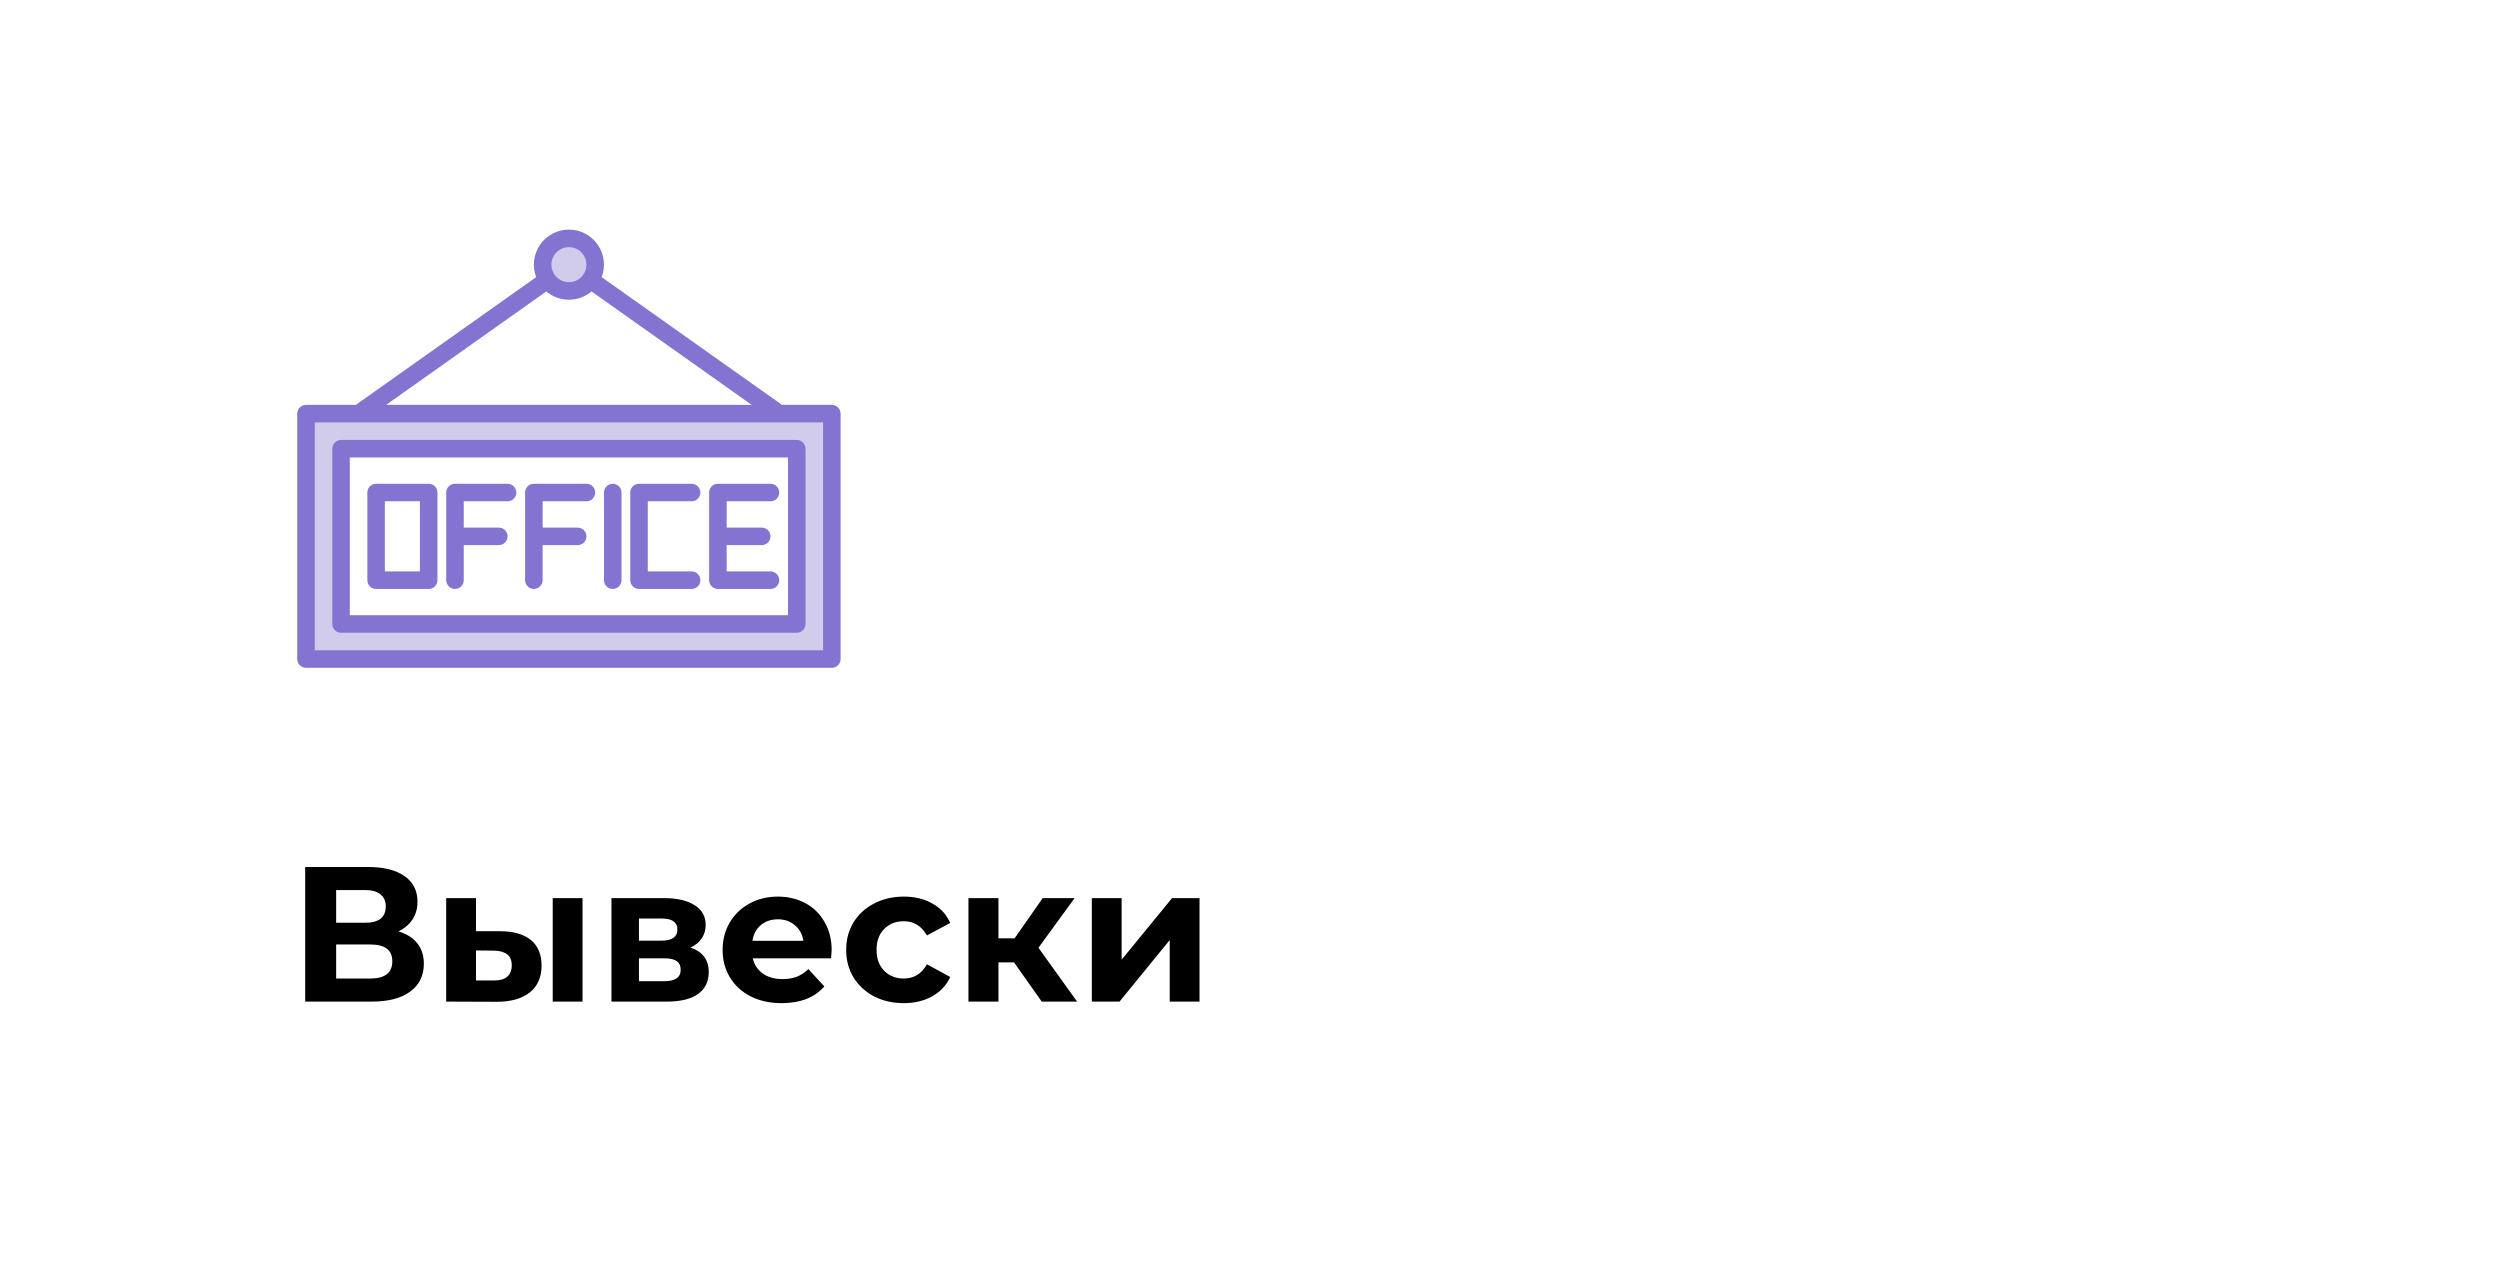
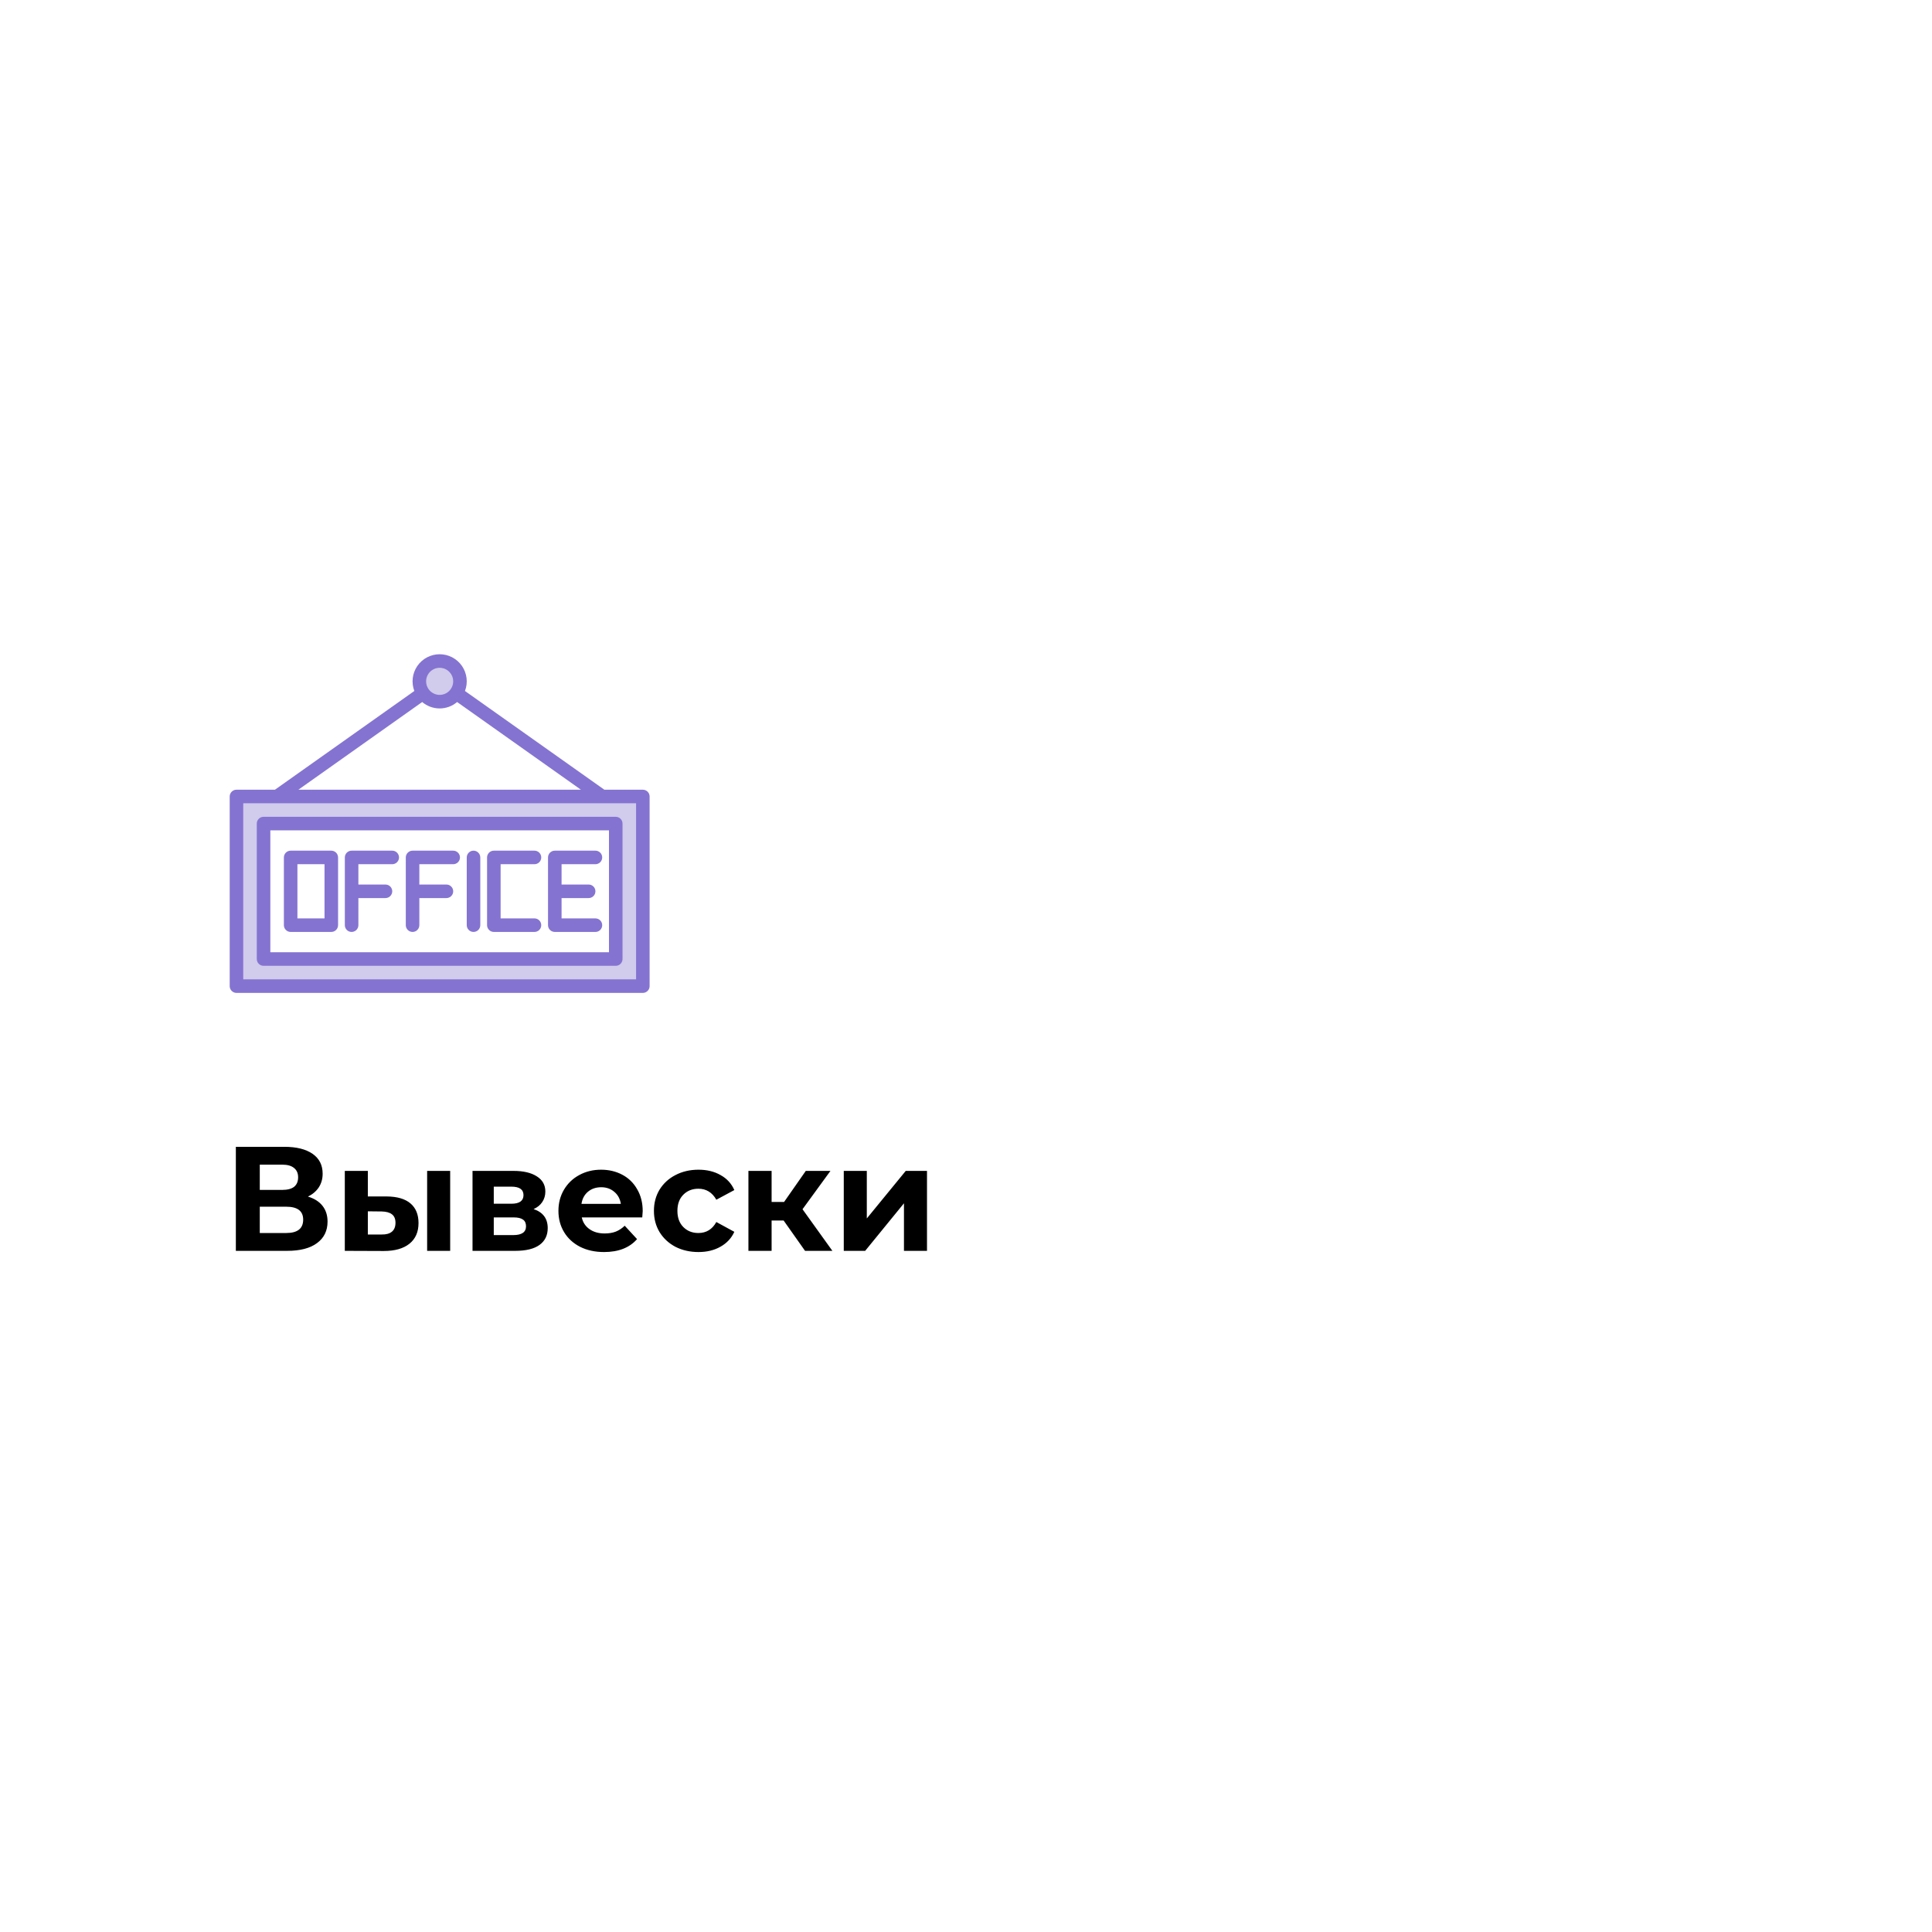
- <svg xmlns="http://www.w3.org/2000/svg" width="312" height="158" viewBox="0 0 312 158" fill="none">
+ <svg xmlns="http://www.w3.org/2000/svg" width="250" height="250" viewBox="0 0 312 158" fill="none">
  <path d="M49.728 116.24C50.752 116.544 51.536 117.04 52.08 117.728C52.624 118.416 52.896 119.264 52.896 120.272C52.896 121.76 52.328 122.92 51.192 123.752C50.072 124.584 48.464 125 46.368 125H38.088V108.2H45.912C47.864 108.2 49.384 108.576 50.472 109.328C51.56 110.08 52.104 111.152 52.104 112.544C52.104 113.376 51.896 114.112 51.48 114.752C51.064 115.376 50.48 115.872 49.728 116.24ZM41.952 115.16H45.576C46.424 115.16 47.064 114.992 47.496 114.656C47.928 114.304 48.144 113.792 48.144 113.12C48.144 112.464 47.92 111.96 47.472 111.608C47.04 111.256 46.408 111.08 45.576 111.08H41.952V115.16ZM46.224 122.12C48.048 122.12 48.96 121.4 48.96 119.96C48.96 118.568 48.048 117.872 46.224 117.872H41.952V122.12H46.224ZM62.475 116.216C64.155 116.232 65.427 116.608 66.291 117.344C67.155 118.08 67.587 119.136 67.587 120.512C67.587 121.952 67.099 123.064 66.123 123.848C65.147 124.632 63.763 125.024 61.971 125.024L55.683 125V112.088H59.403V116.216H62.475ZM68.979 112.088H72.699V125H68.979V112.088ZM61.635 122.36C62.355 122.376 62.907 122.224 63.291 121.904C63.675 121.584 63.867 121.104 63.867 120.464C63.867 119.84 63.675 119.384 63.291 119.096C62.923 118.808 62.371 118.656 61.635 118.64L59.403 118.616V122.36H61.635ZM86.172 118.256C87.692 118.768 88.452 119.792 88.452 121.328C88.452 122.496 88.012 123.4 87.132 124.04C86.252 124.68 84.94 125 83.196 125H76.308V112.088H82.908C84.524 112.088 85.788 112.384 86.7 112.976C87.612 113.552 88.068 114.368 88.068 115.424C88.068 116.064 87.9 116.632 87.564 117.128C87.244 117.608 86.78 117.984 86.172 118.256ZM79.74 117.392H82.572C83.884 117.392 84.54 116.928 84.54 116C84.54 115.088 83.884 114.632 82.572 114.632H79.74V117.392ZM82.884 122.456C84.26 122.456 84.948 121.984 84.948 121.04C84.948 120.544 84.788 120.184 84.468 119.96C84.148 119.72 83.644 119.6 82.956 119.6H79.74V122.456H82.884ZM103.79 118.592C103.79 118.64 103.766 118.976 103.718 119.6H93.95C94.126 120.4 94.541 121.032 95.198 121.496C95.853 121.96 96.669 122.192 97.645 122.192C98.317 122.192 98.909 122.096 99.421 121.904C99.95 121.696 100.438 121.376 100.886 120.944L102.878 123.104C101.662 124.496 99.885 125.192 97.549 125.192C96.094 125.192 94.805 124.912 93.686 124.352C92.566 123.776 91.701 122.984 91.094 121.976C90.486 120.968 90.181 119.824 90.181 118.544C90.181 117.28 90.478 116.144 91.07 115.136C91.677 114.112 92.501 113.32 93.541 112.76C94.597 112.184 95.773 111.896 97.07 111.896C98.334 111.896 99.478 112.168 100.502 112.712C101.526 113.256 102.326 114.04 102.902 115.064C103.494 116.072 103.79 117.248 103.79 118.592ZM97.094 114.728C96.246 114.728 95.534 114.968 94.957 115.448C94.382 115.928 94.029 116.584 93.901 117.416H100.262C100.134 116.6 99.781 115.952 99.206 115.472C98.629 114.976 97.925 114.728 97.094 114.728ZM112.803 125.192C111.427 125.192 110.187 124.912 109.083 124.352C107.995 123.776 107.139 122.984 106.515 121.976C105.907 120.968 105.603 119.824 105.603 118.544C105.603 117.264 105.907 116.12 106.515 115.112C107.139 114.104 107.995 113.32 109.083 112.76C110.187 112.184 111.427 111.896 112.803 111.896C114.163 111.896 115.347 112.184 116.355 112.76C117.379 113.32 118.123 114.128 118.587 115.184L115.683 116.744C115.011 115.56 114.043 114.968 112.779 114.968C111.803 114.968 110.995 115.288 110.355 115.928C109.715 116.568 109.395 117.44 109.395 118.544C109.395 119.648 109.715 120.52 110.355 121.16C110.995 121.8 111.803 122.12 112.779 122.12C114.059 122.12 115.027 121.528 115.683 120.344L118.587 121.928C118.123 122.952 117.379 123.752 116.355 124.328C115.347 124.904 114.163 125.192 112.803 125.192ZM126.551 120.104H124.607V125H120.863V112.088H124.607V117.104H126.623L130.127 112.088H134.111L129.599 118.28L134.423 125H130.007L126.551 120.104ZM136.261 112.088H139.981V119.768L146.269 112.088H149.701V125H145.981V117.32L139.717 125H136.261V112.088Z" fill="black" />
  <path d="M38.188 51.625V82.25H103.812V51.625H38.188ZM99.438 77.875H42.562V56H99.438V77.875Z" fill="#D1CBEC" />
  <path d="M71 36.312C72.812 36.312 74.281 34.843 74.281 33.031C74.281 31.219 72.812 29.75 71 29.75C69.188 29.75 67.719 31.219 67.719 33.031C67.719 34.843 69.188 36.312 71 36.312Z" fill="#D1CBEC" />
  <path d="M103.812 50.531H97.599L75.088 34.587C75.341 33.925 75.428 33.211 75.344 32.507C75.259 31.803 75.005 31.13 74.603 30.546C74.201 29.962 73.662 29.485 73.035 29.155C72.407 28.826 71.709 28.653 71 28.653C70.291 28.653 69.593 28.826 68.965 29.155C68.338 29.485 67.799 29.962 67.397 30.546C66.995 31.13 66.741 31.803 66.656 32.507C66.572 33.211 66.659 33.925 66.912 34.587L44.401 50.531H38.188C37.897 50.531 37.619 50.647 37.414 50.852C37.209 51.057 37.094 51.335 37.094 51.625V82.25C37.094 82.54 37.209 82.818 37.414 83.023C37.619 83.228 37.897 83.344 38.188 83.344H103.812C104.103 83.344 104.381 83.228 104.586 83.023C104.791 82.818 104.906 82.54 104.906 82.25V51.625C104.906 51.335 104.791 51.057 104.586 50.852C104.381 50.647 104.103 50.531 103.812 50.531ZM71 30.844C71.433 30.844 71.856 30.972 72.215 31.212C72.575 31.453 72.855 31.794 73.021 32.194C73.187 32.594 73.23 33.034 73.145 33.458C73.061 33.882 72.853 34.272 72.547 34.578C72.241 34.884 71.851 35.092 71.427 35.177C71.002 35.261 70.563 35.218 70.163 35.052C69.763 34.887 69.421 34.606 69.181 34.246C68.941 33.887 68.812 33.464 68.812 33.031C68.813 32.451 69.044 31.895 69.454 31.485C69.864 31.075 70.42 30.845 71 30.844ZM68.178 36.371C68.966 37.039 69.966 37.406 71 37.406C72.034 37.406 73.034 37.039 73.822 36.371L93.814 50.531H48.186L68.178 36.371ZM102.719 81.156H39.281V52.719H102.719V81.156Z" fill="#8573D1" />
  <path d="M42.562 78.969H99.438C99.728 78.969 100.006 78.853 100.211 78.648C100.416 78.443 100.531 78.165 100.531 77.875V56C100.531 55.71 100.416 55.432 100.211 55.227C100.006 55.022 99.728 54.906 99.438 54.906H42.562C42.272 54.906 41.994 55.022 41.789 55.227C41.584 55.432 41.469 55.71 41.469 56V77.875C41.469 78.165 41.584 78.443 41.789 78.648C41.994 78.853 42.272 78.969 42.562 78.969ZM43.656 57.094H98.344V76.781H43.656V57.094Z" fill="#8573D1" />
  <path d="M53.5 60.375H46.938C46.647 60.375 46.369 60.49 46.164 60.695C45.959 60.901 45.844 61.179 45.844 61.469V72.406C45.844 72.696 45.959 72.975 46.164 73.18C46.369 73.385 46.647 73.5 46.938 73.5H53.5C53.79 73.5 54.068 73.385 54.273 73.18C54.478 72.975 54.594 72.696 54.594 72.406V61.469C54.594 61.179 54.478 60.901 54.273 60.695C54.068 60.49 53.79 60.375 53.5 60.375ZM52.406 71.312H48.031V62.562H52.406V71.312Z" fill="#8573D1" />
  <path d="M86.312 62.562C86.603 62.562 86.881 62.447 87.086 62.242C87.291 62.037 87.406 61.759 87.406 61.469C87.406 61.179 87.291 60.901 87.086 60.695C86.881 60.49 86.603 60.375 86.312 60.375H79.75C79.46 60.375 79.182 60.49 78.977 60.695C78.772 60.901 78.656 61.179 78.656 61.469V72.406C78.656 72.696 78.772 72.975 78.977 73.18C79.182 73.385 79.46 73.5 79.75 73.5H86.312C86.603 73.5 86.881 73.385 87.086 73.18C87.291 72.975 87.406 72.696 87.406 72.406C87.406 72.116 87.291 71.838 87.086 71.633C86.881 71.428 86.603 71.312 86.312 71.312H80.844V62.562H86.312Z" fill="#8573D1" />
  <path d="M96.156 62.562C96.446 62.562 96.725 62.447 96.93 62.242C97.135 62.037 97.25 61.759 97.25 61.469C97.25 61.179 97.135 60.901 96.93 60.695C96.725 60.49 96.446 60.375 96.156 60.375H89.594C89.304 60.375 89.025 60.49 88.82 60.695C88.615 60.901 88.5 61.179 88.5 61.469V72.406C88.5 72.696 88.615 72.975 88.82 73.18C89.025 73.385 89.304 73.5 89.594 73.5H96.156C96.446 73.5 96.725 73.385 96.93 73.18C97.135 72.975 97.25 72.696 97.25 72.406C97.25 72.116 97.135 71.838 96.93 71.633C96.725 71.428 96.446 71.312 96.156 71.312H90.688V68.031H95.062C95.353 68.031 95.631 67.916 95.836 67.711C96.041 67.506 96.156 67.228 96.156 66.938C96.156 66.647 96.041 66.369 95.836 66.164C95.631 65.959 95.353 65.844 95.062 65.844H90.688V62.562H96.156Z" fill="#8573D1" />
  <path d="M63.344 60.375H56.781C56.491 60.375 56.213 60.49 56.008 60.695C55.803 60.901 55.688 61.179 55.688 61.469V72.406C55.688 72.696 55.803 72.975 56.008 73.18C56.213 73.385 56.491 73.5 56.781 73.5C57.071 73.5 57.349 73.385 57.555 73.18C57.76 72.975 57.875 72.696 57.875 72.406V68.031H62.25C62.54 68.031 62.818 67.916 63.023 67.711C63.228 67.506 63.344 67.228 63.344 66.938C63.344 66.647 63.228 66.369 63.023 66.164C62.818 65.959 62.54 65.844 62.25 65.844H57.875V62.562H63.344C63.634 62.562 63.912 62.447 64.117 62.242C64.322 62.037 64.438 61.759 64.438 61.469C64.438 61.179 64.322 60.901 64.117 60.695C63.912 60.49 63.634 60.375 63.344 60.375Z" fill="#8573D1" />
  <path d="M73.188 60.375H66.625C66.335 60.375 66.057 60.49 65.852 60.695C65.647 60.901 65.531 61.179 65.531 61.469V72.406C65.531 72.696 65.647 72.975 65.852 73.18C66.057 73.385 66.335 73.5 66.625 73.5C66.915 73.5 67.193 73.385 67.398 73.18C67.603 72.975 67.719 72.696 67.719 72.406V68.031H72.094C72.384 68.031 72.662 67.916 72.867 67.711C73.072 67.506 73.188 67.228 73.188 66.938C73.188 66.647 73.072 66.369 72.867 66.164C72.662 65.959 72.384 65.844 72.094 65.844H67.719V62.562H73.188C73.478 62.562 73.756 62.447 73.961 62.242C74.166 62.037 74.281 61.759 74.281 61.469C74.281 61.179 74.166 60.901 73.961 60.695C73.756 60.49 73.478 60.375 73.188 60.375Z" fill="#8573D1" />
  <path d="M76.469 60.375C76.179 60.375 75.9 60.49 75.695 60.695C75.49 60.901 75.375 61.179 75.375 61.469V72.406C75.375 72.696 75.49 72.975 75.695 73.18C75.9 73.385 76.179 73.5 76.469 73.5C76.759 73.5 77.037 73.385 77.242 73.18C77.447 72.975 77.562 72.696 77.562 72.406V61.469C77.562 61.179 77.447 60.901 77.242 60.695C77.037 60.49 76.759 60.375 76.469 60.375Z" fill="#8573D1" />
</svg>
